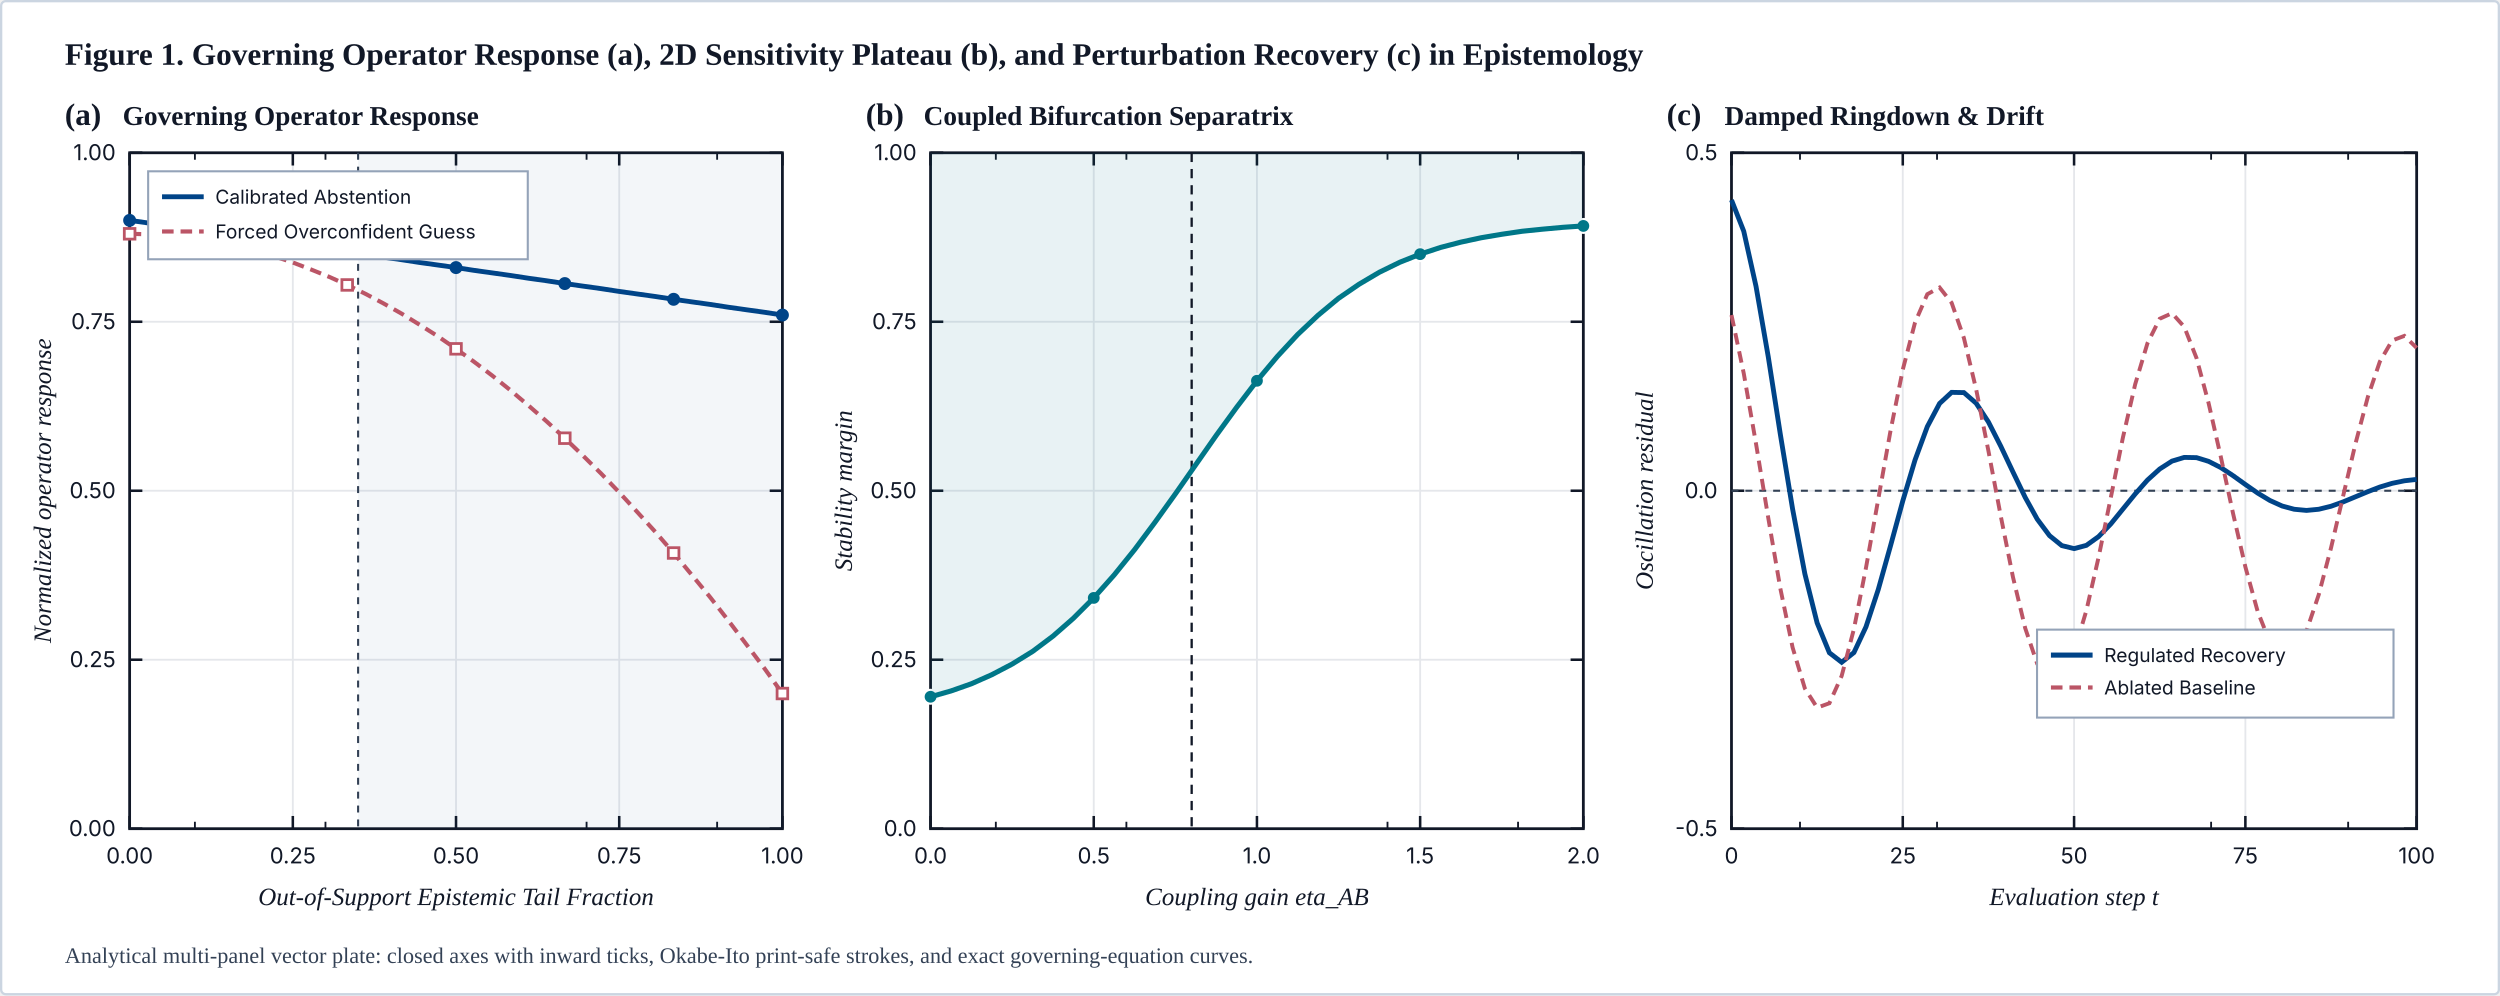
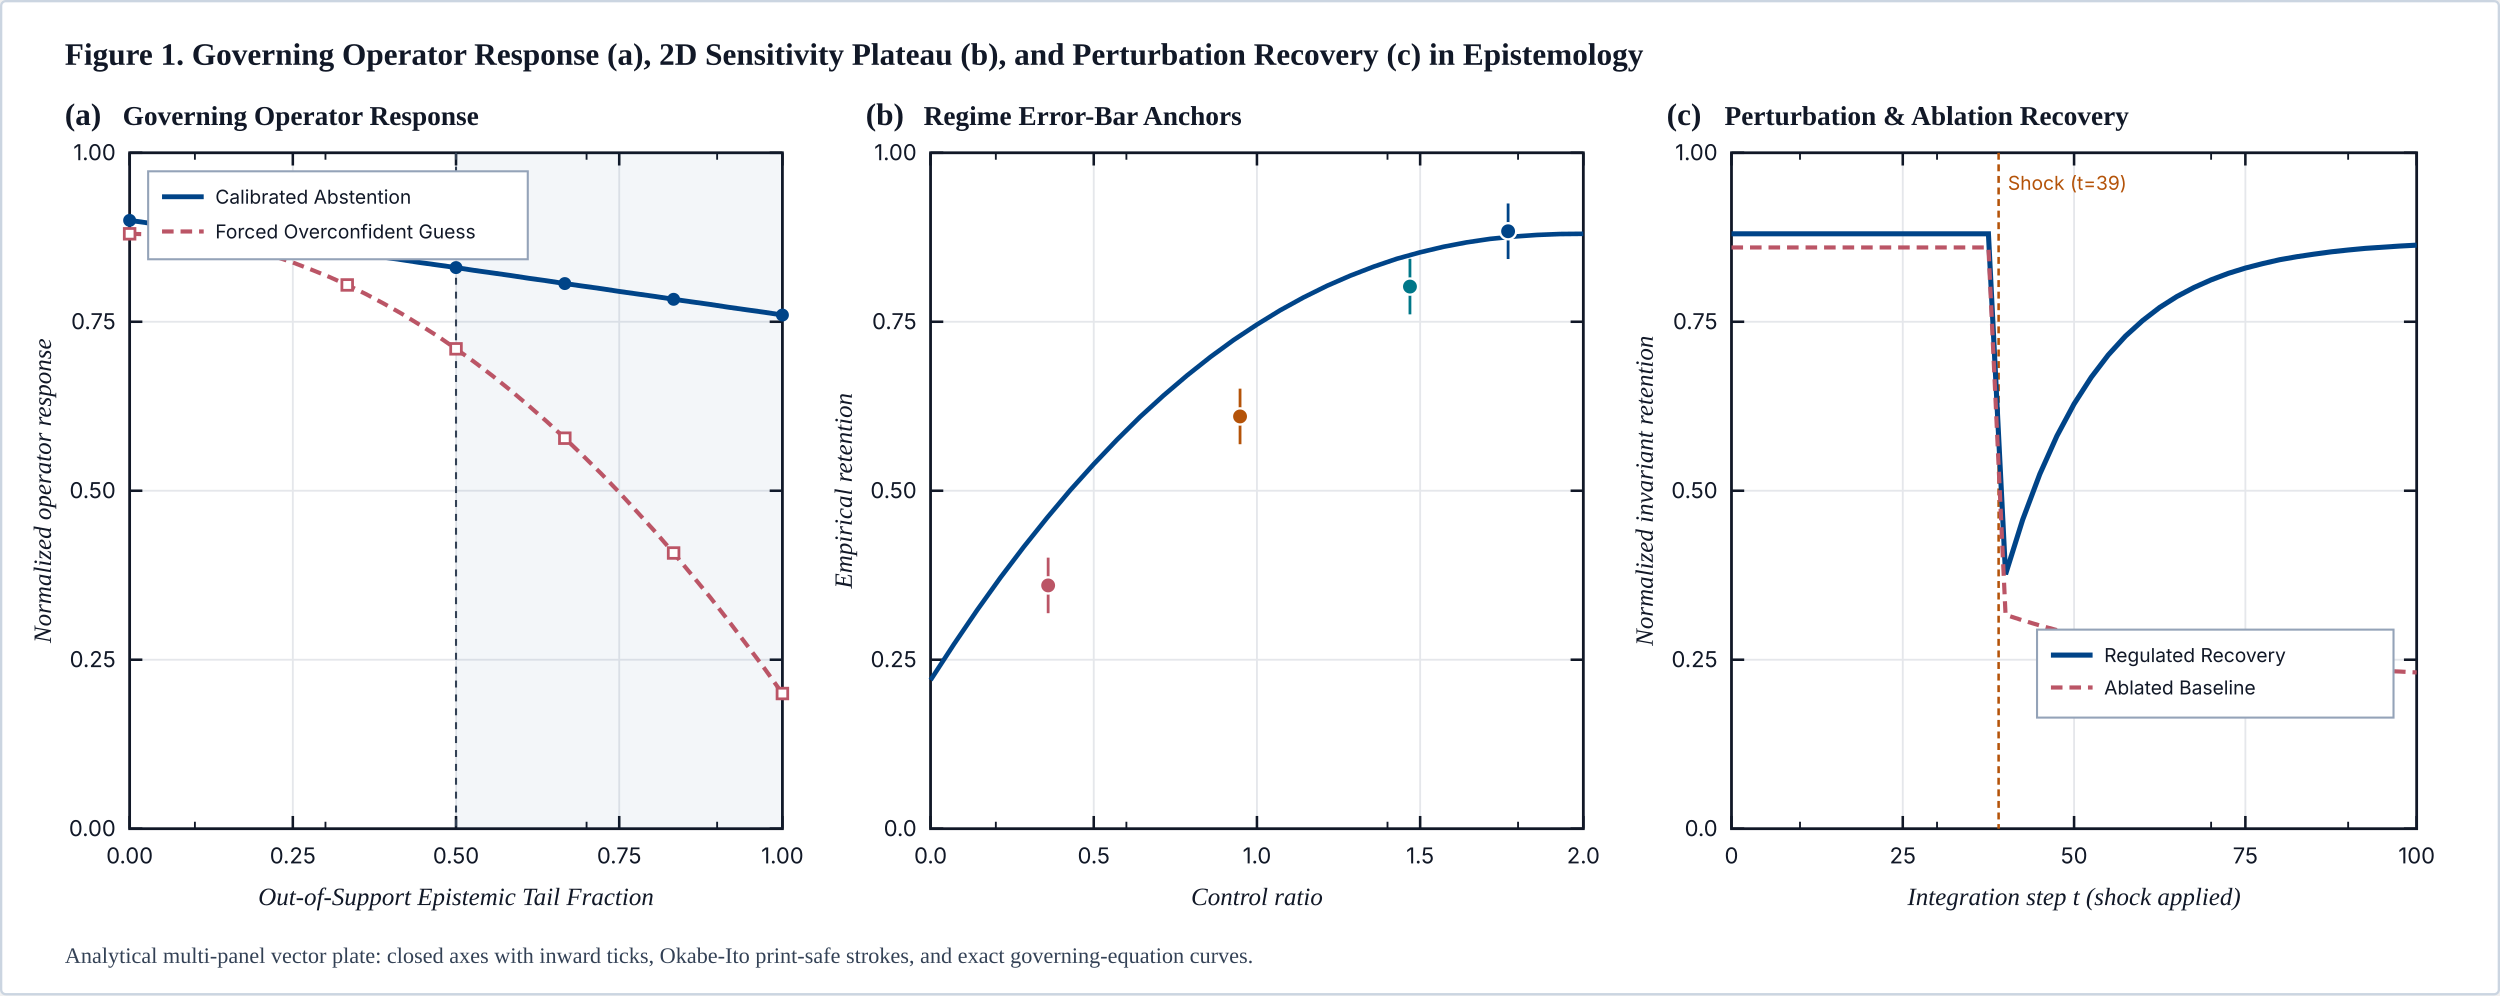
<svg xmlns="http://www.w3.org/2000/svg" viewBox="0 0 1080 430" width="1080" height="430" role="img" data-figure-style="journal-multipanel">
  <rect x="0.5" y="0.5" width="1079" height="429" rx="2" fill="#ffffff" stroke="#cbd5e1" stroke-width="1" />
  <text x="28" y="28" fill="#111827" font-family="Georgia, 'Times New Roman', serif" font-size="13.5" font-weight="700">Figure 1. Governing Operator Response (a), 2D Sensitivity Plateau (b), and Perturbation Recovery (c) in Epistemology</text>
  <text x="28.0" y="54.0" fill="#111827" font-family="Georgia, 'Times New Roman', serif" font-size="13.5" font-weight="700">(a)</text>
  <text x="53.0" y="54.0" fill="#111827" font-family="Georgia, 'Times New Roman', serif" font-size="11.8" font-weight="600">Governing Operator Response</text>
  <line x1="56.0" y1="358.0" x2="338.0" y2="358.0" stroke="#e5e7eb" stroke-width="0.8" />
  <line x1="56.0" y1="285.0" x2="338.0" y2="285.0" stroke="#e5e7eb" stroke-width="0.8" />
  <line x1="56.0" y1="212.0" x2="338.0" y2="212.0" stroke="#e5e7eb" stroke-width="0.8" />
  <line x1="56.0" y1="139.0" x2="338.0" y2="139.0" stroke="#e5e7eb" stroke-width="0.8" />
  <line x1="56.0" y1="66.0" x2="338.0" y2="66.0" stroke="#e5e7eb" stroke-width="0.8" />
  <line x1="56.0" y1="66.0" x2="56.0" y2="358.0" stroke="#e5e7eb" stroke-width="0.8" />
  <line x1="126.5" y1="66.0" x2="126.5" y2="358.0" stroke="#e5e7eb" stroke-width="0.8" />
  <line x1="197.0" y1="66.0" x2="197.0" y2="358.0" stroke="#e5e7eb" stroke-width="0.8" />
  <line x1="267.5" y1="66.0" x2="267.5" y2="358.0" stroke="#e5e7eb" stroke-width="0.8" />
  <line x1="338.0" y1="66.0" x2="338.0" y2="358.0" stroke="#e5e7eb" stroke-width="0.8" />
  <rect x="56.0" y="66.0" width="282.0" height="292.0" fill="none" stroke="#111827" stroke-width="1.2" />
  <line x1="56.0" y1="358.0" x2="56.0" y2="352.5" stroke="#111827" stroke-width="1.1" />
  <line x1="56.0" y1="66.0" x2="56.0" y2="71.5" stroke="#111827" stroke-width="1.1" />
  <text x="56.0" y="373.0" text-anchor="middle" fill="#111827" font-family="Inter, 'Helvetica Neue', Arial, sans-serif" font-size="9.5">0.00</text>
  <line x1="126.5" y1="358.0" x2="126.5" y2="352.5" stroke="#111827" stroke-width="1.1" />
  <line x1="126.5" y1="66.0" x2="126.5" y2="71.5" stroke="#111827" stroke-width="1.1" />
  <text x="126.5" y="373.0" text-anchor="middle" fill="#111827" font-family="Inter, 'Helvetica Neue', Arial, sans-serif" font-size="9.5">0.25</text>
  <line x1="197.0" y1="358.0" x2="197.0" y2="352.5" stroke="#111827" stroke-width="1.1" />
  <line x1="197.0" y1="66.0" x2="197.0" y2="71.5" stroke="#111827" stroke-width="1.1" />
  <text x="197.0" y="373.0" text-anchor="middle" fill="#111827" font-family="Inter, 'Helvetica Neue', Arial, sans-serif" font-size="9.5">0.50</text>
  <line x1="267.5" y1="358.0" x2="267.5" y2="352.5" stroke="#111827" stroke-width="1.1" />
  <line x1="267.5" y1="66.0" x2="267.5" y2="71.5" stroke="#111827" stroke-width="1.1" />
  <text x="267.5" y="373.0" text-anchor="middle" fill="#111827" font-family="Inter, 'Helvetica Neue', Arial, sans-serif" font-size="9.5">0.75</text>
  <line x1="338.0" y1="358.0" x2="338.0" y2="352.5" stroke="#111827" stroke-width="1.1" />
  <line x1="338.0" y1="66.0" x2="338.0" y2="71.5" stroke="#111827" stroke-width="1.1" />
  <text x="338.0" y="373.0" text-anchor="middle" fill="#111827" font-family="Inter, 'Helvetica Neue', Arial, sans-serif" font-size="9.5">1.00</text>
  <line x1="84.2" y1="358.0" x2="84.2" y2="355.0" stroke="#111827" stroke-width="0.8" />
  <line x1="84.2" y1="66.0" x2="84.2" y2="69.0" stroke="#111827" stroke-width="0.8" />
  <line x1="140.6" y1="358.0" x2="140.6" y2="355.0" stroke="#111827" stroke-width="0.8" />
  <line x1="140.6" y1="66.0" x2="140.6" y2="69.0" stroke="#111827" stroke-width="0.8" />
  <line x1="197.0" y1="358.0" x2="197.0" y2="355.0" stroke="#111827" stroke-width="0.8" />
  <line x1="197.0" y1="66.0" x2="197.0" y2="69.0" stroke="#111827" stroke-width="0.8" />
  <line x1="253.4" y1="358.0" x2="253.4" y2="355.0" stroke="#111827" stroke-width="0.8" />
  <line x1="253.4" y1="66.0" x2="253.4" y2="69.0" stroke="#111827" stroke-width="0.8" />
  <line x1="309.8" y1="358.0" x2="309.8" y2="355.0" stroke="#111827" stroke-width="0.8" />
  <line x1="309.8" y1="66.0" x2="309.8" y2="69.0" stroke="#111827" stroke-width="0.8" />
  <line x1="56.0" y1="358.0" x2="61.5" y2="358.0" stroke="#111827" stroke-width="1.1" />
  <line x1="338.0" y1="358.0" x2="332.5" y2="358.0" stroke="#111827" stroke-width="1.1" />
  <text x="50.0" y="361.2" text-anchor="end" fill="#111827" font-family="Inter, 'Helvetica Neue', Arial, sans-serif" font-size="9.5">0.00</text>
  <line x1="56.0" y1="285.0" x2="61.5" y2="285.0" stroke="#111827" stroke-width="1.1" />
  <line x1="338.0" y1="285.0" x2="332.5" y2="285.0" stroke="#111827" stroke-width="1.1" />
  <text x="50.0" y="288.2" text-anchor="end" fill="#111827" font-family="Inter, 'Helvetica Neue', Arial, sans-serif" font-size="9.5">0.25</text>
  <line x1="56.0" y1="212.0" x2="61.5" y2="212.0" stroke="#111827" stroke-width="1.1" />
  <line x1="338.0" y1="212.0" x2="332.5" y2="212.0" stroke="#111827" stroke-width="1.1" />
  <text x="50.0" y="215.2" text-anchor="end" fill="#111827" font-family="Inter, 'Helvetica Neue', Arial, sans-serif" font-size="9.5">0.50</text>
  <line x1="56.0" y1="139.0" x2="61.5" y2="139.0" stroke="#111827" stroke-width="1.1" />
  <line x1="338.0" y1="139.0" x2="332.5" y2="139.0" stroke="#111827" stroke-width="1.1" />
  <text x="50.0" y="142.2" text-anchor="end" fill="#111827" font-family="Inter, 'Helvetica Neue', Arial, sans-serif" font-size="9.5">0.75</text>
  <line x1="56.0" y1="66.0" x2="61.5" y2="66.0" stroke="#111827" stroke-width="1.1" />
  <line x1="338.0" y1="66.0" x2="332.5" y2="66.0" stroke="#111827" stroke-width="1.1" />
  <text x="50.0" y="69.2" text-anchor="end" fill="#111827" font-family="Inter, 'Helvetica Neue', Arial, sans-serif" font-size="9.5">1.00</text>
  <text x="197.0" y="391.0" text-anchor="middle" fill="#111827" font-family="Georgia, 'Times New Roman', serif" font-size="10.8" font-style="italic">Out-of-Support Epistemic Tail Fraction</text>
  <text x="22.0" y="212.0" text-anchor="middle" transform="rotate(-90 22.0 212.0)" fill="#111827" font-family="Georgia, 'Times New Roman', serif" font-size="10.8" font-style="italic">Normalized operator response</text>
-   <rect x="154.7" y="66.0" width="183.3" height="292.0" fill="#004488" fill-opacity="0.05" />
-   <line x1="154.7" y1="66.0" x2="154.7" y2="358.0" stroke="#334155" stroke-width="0.9" stroke-dasharray="3 3" />
+   <rect x="197.0" y="66.0" width="141.0" height="292.0" fill="#004488" fill-opacity="0.05" />
+   <line x1="197.0" y1="66.0" x2="197.0" y2="358.0" stroke="#334155" stroke-width="0.9" stroke-dasharray="3 3" />
  <path d="M56.0,95.2 L63.8,96.3 L71.7,97.5 L79.5,98.6 L87.3,99.7 L95.2,100.9 L103.0,102.0 L110.8,103.1 L118.7,104.3 L126.5,105.4 L134.3,106.6 L142.2,107.7 L150.0,108.8 L157.8,110.0 L165.7,111.1 L173.5,112.2 L181.3,113.4 L189.2,114.5 L197.0,115.6 L204.8,116.8 L212.7,117.9 L220.5,119.0 L228.3,120.2 L236.2,121.3 L244.0,122.5 L251.8,123.6 L259.7,124.7 L267.5,125.9 L275.3,127.0 L283.2,128.1 L291.0,129.3 L298.8,130.4 L306.7,131.5 L314.5,132.7 L322.3,133.8 L330.2,134.9 L338.0,136.1" fill="none" stroke="#004488" stroke-width="2.1" />
  <path d="M56.0,101.0 L63.8,101.2 L71.7,101.7 L79.5,102.4 L87.3,103.5 L95.2,104.9 L103.0,106.6 L110.8,108.5 L118.7,110.8 L126.5,113.4 L134.3,116.4 L142.2,119.6 L150.0,123.1 L157.8,126.9 L165.7,131.1 L173.5,135.5 L181.3,140.3 L189.2,145.3 L197.0,150.7 L204.8,156.3 L212.7,162.3 L220.5,168.6 L228.3,175.2 L236.2,182.1 L244.0,189.3 L251.8,196.8 L259.7,204.6 L267.5,212.7 L275.3,221.2 L283.2,229.9 L291.0,238.9 L298.8,248.3 L306.7,257.9 L314.5,267.9 L322.3,278.2 L330.2,288.7 L338.0,299.6" fill="none" stroke="#bb5566" stroke-width="1.8" stroke-dasharray="5 3" />
  <circle cx="56.0" cy="95.2" r="2.8" fill="#004488" />
  <rect x="53.7" y="98.7" width="4.6" height="4.6" fill="#ffffff" stroke="#bb5566" stroke-width="1.2" />
  <circle cx="103.0" cy="102.0" r="2.8" fill="#004488" />
  <rect x="100.7" y="104.3" width="4.6" height="4.6" fill="#ffffff" stroke="#bb5566" stroke-width="1.2" />
  <circle cx="150.0" cy="108.8" r="2.8" fill="#004488" />
  <rect x="147.7" y="120.8" width="4.6" height="4.6" fill="#ffffff" stroke="#bb5566" stroke-width="1.2" />
  <circle cx="197.0" cy="115.6" r="2.8" fill="#004488" />
  <rect x="194.7" y="148.4" width="4.6" height="4.6" fill="#ffffff" stroke="#bb5566" stroke-width="1.2" />
  <circle cx="244.0" cy="122.5" r="2.8" fill="#004488" />
  <rect x="241.7" y="187.0" width="4.6" height="4.6" fill="#ffffff" stroke="#bb5566" stroke-width="1.2" />
  <circle cx="291.0" cy="129.3" r="2.8" fill="#004488" />
  <rect x="288.7" y="236.6" width="4.6" height="4.6" fill="#ffffff" stroke="#bb5566" stroke-width="1.2" />
  <circle cx="338.0" cy="136.1" r="2.8" fill="#004488" />
  <rect x="335.7" y="297.3" width="4.6" height="4.6" fill="#ffffff" stroke="#bb5566" stroke-width="1.2" />
  <rect x="64.0" y="74.0" width="164" height="38" fill="#ffffff" stroke="#94a3b8" stroke-width="0.9" />
  <line x1="70.0" y1="85.0" x2="88.0" y2="85.0" stroke="#004488" stroke-width="2.1" />
  <text x="93.0" y="88.0" fill="#111827" font-family="Inter, 'Helvetica Neue', Arial, sans-serif" font-size="8.3">Calibrated Abstention</text>
  <line x1="70.0" y1="100.0" x2="88.0" y2="100.0" stroke="#bb5566" stroke-width="1.8" stroke-dasharray="5 3" />
  <text x="93.0" y="103.0" fill="#111827" font-family="Inter, 'Helvetica Neue', Arial, sans-serif" font-size="8.3">Forced Overconfident Guess</text>
  <text x="374.0" y="54.0" fill="#111827" font-family="Georgia, 'Times New Roman', serif" font-size="13.5" font-weight="700">(b)</text>
-   <text x="399.0" y="54.0" fill="#111827" font-family="Georgia, 'Times New Roman', serif" font-size="11.8" font-weight="600">Coupled Bifurcation Separatrix</text>
+   <text x="399.0" y="54.0" fill="#111827" font-family="Georgia, 'Times New Roman', serif" font-size="11.8" font-weight="600">Regime Error-Bar Anchors</text>
  <line x1="402.0" y1="358.0" x2="684.0" y2="358.0" stroke="#e5e7eb" stroke-width="0.8" />
  <line x1="402.0" y1="285.0" x2="684.0" y2="285.0" stroke="#e5e7eb" stroke-width="0.8" />
  <line x1="402.0" y1="212.0" x2="684.0" y2="212.0" stroke="#e5e7eb" stroke-width="0.8" />
  <line x1="402.0" y1="139.0" x2="684.0" y2="139.0" stroke="#e5e7eb" stroke-width="0.8" />
  <line x1="402.0" y1="66.0" x2="684.0" y2="66.0" stroke="#e5e7eb" stroke-width="0.8" />
  <line x1="402.0" y1="66.0" x2="402.0" y2="358.0" stroke="#e5e7eb" stroke-width="0.8" />
  <line x1="472.5" y1="66.0" x2="472.5" y2="358.0" stroke="#e5e7eb" stroke-width="0.8" />
  <line x1="543.0" y1="66.0" x2="543.0" y2="358.0" stroke="#e5e7eb" stroke-width="0.8" />
  <line x1="613.5" y1="66.0" x2="613.5" y2="358.0" stroke="#e5e7eb" stroke-width="0.8" />
  <line x1="684.0" y1="66.0" x2="684.0" y2="358.0" stroke="#e5e7eb" stroke-width="0.8" />
  <rect x="402.0" y="66.0" width="282.0" height="292.0" fill="none" stroke="#111827" stroke-width="1.2" />
  <line x1="402.0" y1="358.0" x2="402.0" y2="352.5" stroke="#111827" stroke-width="1.1" />
  <line x1="402.0" y1="66.0" x2="402.0" y2="71.5" stroke="#111827" stroke-width="1.1" />
  <text x="402.0" y="373.0" text-anchor="middle" fill="#111827" font-family="Inter, 'Helvetica Neue', Arial, sans-serif" font-size="9.5">0.0</text>
  <line x1="472.5" y1="358.0" x2="472.5" y2="352.5" stroke="#111827" stroke-width="1.1" />
  <line x1="472.5" y1="66.0" x2="472.5" y2="71.5" stroke="#111827" stroke-width="1.1" />
  <text x="472.5" y="373.0" text-anchor="middle" fill="#111827" font-family="Inter, 'Helvetica Neue', Arial, sans-serif" font-size="9.5">0.5</text>
  <line x1="543.0" y1="358.0" x2="543.0" y2="352.5" stroke="#111827" stroke-width="1.1" />
  <line x1="543.0" y1="66.0" x2="543.0" y2="71.5" stroke="#111827" stroke-width="1.1" />
  <text x="543.0" y="373.0" text-anchor="middle" fill="#111827" font-family="Inter, 'Helvetica Neue', Arial, sans-serif" font-size="9.5">1.0</text>
  <line x1="613.5" y1="358.0" x2="613.5" y2="352.5" stroke="#111827" stroke-width="1.1" />
  <line x1="613.5" y1="66.0" x2="613.5" y2="71.5" stroke="#111827" stroke-width="1.1" />
  <text x="613.5" y="373.0" text-anchor="middle" fill="#111827" font-family="Inter, 'Helvetica Neue', Arial, sans-serif" font-size="9.5">1.5</text>
  <line x1="684.0" y1="358.0" x2="684.0" y2="352.5" stroke="#111827" stroke-width="1.1" />
  <line x1="684.0" y1="66.0" x2="684.0" y2="71.5" stroke="#111827" stroke-width="1.1" />
  <text x="684.0" y="373.0" text-anchor="middle" fill="#111827" font-family="Inter, 'Helvetica Neue', Arial, sans-serif" font-size="9.5">2.0</text>
  <line x1="430.2" y1="358.0" x2="430.2" y2="355.0" stroke="#111827" stroke-width="0.8" />
  <line x1="430.2" y1="66.0" x2="430.2" y2="69.0" stroke="#111827" stroke-width="0.8" />
  <line x1="486.6" y1="358.0" x2="486.6" y2="355.0" stroke="#111827" stroke-width="0.8" />
  <line x1="486.6" y1="66.0" x2="486.6" y2="69.0" stroke="#111827" stroke-width="0.8" />
  <line x1="543.0" y1="358.0" x2="543.0" y2="355.0" stroke="#111827" stroke-width="0.8" />
  <line x1="543.0" y1="66.0" x2="543.0" y2="69.0" stroke="#111827" stroke-width="0.8" />
  <line x1="599.4" y1="358.0" x2="599.4" y2="355.0" stroke="#111827" stroke-width="0.8" />
  <line x1="599.4" y1="66.0" x2="599.4" y2="69.0" stroke="#111827" stroke-width="0.8" />
  <line x1="655.8" y1="358.0" x2="655.8" y2="355.0" stroke="#111827" stroke-width="0.8" />
  <line x1="655.8" y1="66.0" x2="655.8" y2="69.0" stroke="#111827" stroke-width="0.8" />
  <line x1="402.0" y1="358.0" x2="407.5" y2="358.0" stroke="#111827" stroke-width="1.1" />
  <line x1="684.0" y1="358.0" x2="678.5" y2="358.0" stroke="#111827" stroke-width="1.1" />
  <text x="396.0" y="361.2" text-anchor="end" fill="#111827" font-family="Inter, 'Helvetica Neue', Arial, sans-serif" font-size="9.5">0.0</text>
  <line x1="402.0" y1="285.0" x2="407.5" y2="285.0" stroke="#111827" stroke-width="1.1" />
  <line x1="684.0" y1="285.0" x2="678.5" y2="285.0" stroke="#111827" stroke-width="1.1" />
  <text x="396.0" y="288.2" text-anchor="end" fill="#111827" font-family="Inter, 'Helvetica Neue', Arial, sans-serif" font-size="9.5">0.25</text>
  <line x1="402.0" y1="212.0" x2="407.5" y2="212.0" stroke="#111827" stroke-width="1.1" />
  <line x1="684.0" y1="212.0" x2="678.5" y2="212.0" stroke="#111827" stroke-width="1.1" />
  <text x="396.0" y="215.2" text-anchor="end" fill="#111827" font-family="Inter, 'Helvetica Neue', Arial, sans-serif" font-size="9.5">0.50</text>
  <line x1="402.0" y1="139.0" x2="407.5" y2="139.0" stroke="#111827" stroke-width="1.1" />
  <line x1="684.0" y1="139.0" x2="678.5" y2="139.0" stroke="#111827" stroke-width="1.1" />
  <text x="396.0" y="142.2" text-anchor="end" fill="#111827" font-family="Inter, 'Helvetica Neue', Arial, sans-serif" font-size="9.5">0.75</text>
  <line x1="402.0" y1="66.0" x2="407.5" y2="66.0" stroke="#111827" stroke-width="1.1" />
  <line x1="684.0" y1="66.0" x2="678.5" y2="66.0" stroke="#111827" stroke-width="1.1" />
  <text x="396.0" y="69.2" text-anchor="end" fill="#111827" font-family="Inter, 'Helvetica Neue', Arial, sans-serif" font-size="9.5">1.00</text>
-   <text x="543.0" y="391.0" text-anchor="middle" fill="#111827" font-family="Georgia, 'Times New Roman', serif" font-size="10.8" font-style="italic">Coupling gain eta_AB</text>
-   <text x="368.0" y="212.0" text-anchor="middle" transform="rotate(-90 368.0 212.0)" fill="#111827" font-family="Georgia, 'Times New Roman', serif" font-size="10.8" font-style="italic">Stability margin</text>
-   <circle cx="402.0" cy="301.0" r="3.0" fill="#007788" stroke="#ffffff" stroke-width="0.9" />
-   <circle cx="472.5" cy="258.3" r="3.0" fill="#007788" stroke="#ffffff" stroke-width="0.9" />
-   <circle cx="543.0" cy="164.5" r="3.0" fill="#007788" stroke="#ffffff" stroke-width="0.9" />
-   <circle cx="613.5" cy="109.8" r="3.0" fill="#007788" stroke="#ffffff" stroke-width="0.9" />
-   <circle cx="684.0" cy="97.6" r="3.0" fill="#007788" stroke="#ffffff" stroke-width="0.9" />
-   <polygon points="402.0,66.0 402.0,301.0 410.8,298.5 419.6,295.4 428.4,291.5 437.2,286.9 446.1,281.4 454.9,274.8 463.7,267.1 472.5,258.3 481.3,248.4 490.1,237.5 498.9,225.7 507.8,213.3 516.6,200.7 525.4,188.1 534.2,176.0 543.0,164.5 551.8,154.0 560.6,144.5 569.4,136.2 578.2,128.9 587.1,122.8 595.9,117.6 604.7,113.3 613.5,109.8 622.3,106.9 631.1,104.6 639.9,102.7 648.8,101.2 657.6,99.9 666.4,99.0 675.2,98.2 684.0,97.6 684.0,66.0" fill="#007788" fill-opacity="0.09" />
-   <line x1="514.8" y1="66.0" x2="514.8" y2="358.0" stroke="#111827" stroke-width="1.0" stroke-dasharray="4 3" />
-   <path d="M402.0,301.0 L410.8,298.5 L419.6,295.4 L428.4,291.5 L437.2,286.9 L446.1,281.4 L454.9,274.8 L463.7,267.1 L472.5,258.3 L481.3,248.4 L490.1,237.5 L498.9,225.7 L507.8,213.3 L516.6,200.7 L525.4,188.1 L534.2,176.0 L543.0,164.5 L551.8,154.0 L560.6,144.5 L569.4,136.2 L578.2,128.9 L587.1,122.8 L595.9,117.6 L604.7,113.3 L613.5,109.8 L622.3,106.9 L631.1,104.6 L639.9,102.7 L648.8,101.2 L657.6,99.9 L666.4,99.0 L675.2,98.2 L684.0,97.6" fill="none" stroke="#007788" stroke-width="2.2" />
+   <text x="543.0" y="391.0" text-anchor="middle" fill="#111827" font-family="Georgia, 'Times New Roman', serif" font-size="10.8" font-style="italic">Control ratio</text>
+   <text x="368.0" y="212.0" text-anchor="middle" transform="rotate(-90 368.0 212.0)" fill="#111827" font-family="Georgia, 'Times New Roman', serif" font-size="10.8" font-style="italic">Empirical retention</text>
+   <path d="M402.0,293.8 L412.1,278.3 L422.1,263.6 L432.2,249.5 L442.3,236.2 L452.4,223.6 L462.4,211.7 L472.5,200.5 L482.6,189.9 L492.6,180.0 L502.7,170.8 L512.8,162.2 L522.9,154.2 L532.9,146.9 L543.0,140.2 L553.1,134.0 L563.1,128.5 L573.2,123.5 L583.3,119.1 L593.4,115.2 L603.4,111.8 L613.5,109.0 L623.6,106.6 L633.6,104.7 L643.7,103.2 L653.8,102.2 L663.9,101.5 L673.9,101.1 L684.0,101.0" fill="none" stroke="#004488" stroke-width="2.0" />
+   <line x1="452.8" y1="240.9" x2="452.8" y2="264.9" stroke="#bb5566" stroke-width="1.2" />
+   <circle cx="452.8" cy="252.9" r="3.5" fill="#bb5566" stroke="#ffffff" stroke-width="1" />
+   <line x1="535.7" y1="167.9" x2="535.7" y2="191.9" stroke="#b45309" stroke-width="1.2" />
+   <circle cx="535.7" cy="179.9" r="3.5" fill="#b45309" stroke="#ffffff" stroke-width="1" />
+   <line x1="609.1" y1="111.8" x2="609.1" y2="135.8" stroke="#007788" stroke-width="1.2" />
+   <circle cx="609.1" cy="123.8" r="3.5" fill="#007788" stroke="#ffffff" stroke-width="1" />
+   <line x1="651.5" y1="87.9" x2="651.5" y2="111.9" stroke="#004488" stroke-width="1.2" />
+   <circle cx="651.5" cy="99.9" r="3.5" fill="#004488" stroke="#ffffff" stroke-width="1" />
  <text x="720.0" y="54.0" fill="#111827" font-family="Georgia, 'Times New Roman', serif" font-size="13.5" font-weight="700">(c)</text>
-   <text x="745.0" y="54.0" fill="#111827" font-family="Georgia, 'Times New Roman', serif" font-size="11.8" font-weight="600">Damped Ringdown &amp; Drift</text>
+   <text x="745.0" y="54.0" fill="#111827" font-family="Georgia, 'Times New Roman', serif" font-size="11.8" font-weight="600">Perturbation &amp; Ablation Recovery</text>
  <line x1="748.0" y1="358.0" x2="1044.0" y2="358.0" stroke="#e5e7eb" stroke-width="0.8" />
+   <line x1="748.0" y1="285.0" x2="1044.0" y2="285.0" stroke="#e5e7eb" stroke-width="0.8" />
  <line x1="748.0" y1="212.0" x2="1044.0" y2="212.0" stroke="#e5e7eb" stroke-width="0.8" />
+   <line x1="748.0" y1="139.0" x2="1044.0" y2="139.0" stroke="#e5e7eb" stroke-width="0.8" />
  <line x1="748.0" y1="66.0" x2="1044.0" y2="66.0" stroke="#e5e7eb" stroke-width="0.8" />
  <line x1="748.0" y1="66.0" x2="748.0" y2="358.0" stroke="#e5e7eb" stroke-width="0.8" />
  <line x1="822.0" y1="66.0" x2="822.0" y2="358.0" stroke="#e5e7eb" stroke-width="0.8" />
  <line x1="896.0" y1="66.0" x2="896.0" y2="358.0" stroke="#e5e7eb" stroke-width="0.8" />
  <line x1="970.0" y1="66.0" x2="970.0" y2="358.0" stroke="#e5e7eb" stroke-width="0.8" />
  <line x1="1044.0" y1="66.0" x2="1044.0" y2="358.0" stroke="#e5e7eb" stroke-width="0.8" />
  <rect x="748.0" y="66.0" width="296.0" height="292.0" fill="none" stroke="#111827" stroke-width="1.2" />
  <line x1="748.0" y1="358.0" x2="748.0" y2="352.5" stroke="#111827" stroke-width="1.1" />
  <line x1="748.0" y1="66.0" x2="748.0" y2="71.5" stroke="#111827" stroke-width="1.1" />
  <text x="748.0" y="373.0" text-anchor="middle" fill="#111827" font-family="Inter, 'Helvetica Neue', Arial, sans-serif" font-size="9.5">0</text>
  <line x1="822.0" y1="358.0" x2="822.0" y2="352.5" stroke="#111827" stroke-width="1.1" />
  <line x1="822.0" y1="66.0" x2="822.0" y2="71.5" stroke="#111827" stroke-width="1.1" />
  <text x="822.0" y="373.0" text-anchor="middle" fill="#111827" font-family="Inter, 'Helvetica Neue', Arial, sans-serif" font-size="9.5">25</text>
  <line x1="896.0" y1="358.0" x2="896.0" y2="352.5" stroke="#111827" stroke-width="1.1" />
  <line x1="896.0" y1="66.0" x2="896.0" y2="71.5" stroke="#111827" stroke-width="1.1" />
  <text x="896.0" y="373.0" text-anchor="middle" fill="#111827" font-family="Inter, 'Helvetica Neue', Arial, sans-serif" font-size="9.5">50</text>
  <line x1="970.0" y1="358.0" x2="970.0" y2="352.5" stroke="#111827" stroke-width="1.1" />
  <line x1="970.0" y1="66.0" x2="970.0" y2="71.5" stroke="#111827" stroke-width="1.1" />
  <text x="970.0" y="373.0" text-anchor="middle" fill="#111827" font-family="Inter, 'Helvetica Neue', Arial, sans-serif" font-size="9.5">75</text>
  <line x1="1044.0" y1="358.0" x2="1044.0" y2="352.5" stroke="#111827" stroke-width="1.1" />
  <line x1="1044.0" y1="66.0" x2="1044.0" y2="71.5" stroke="#111827" stroke-width="1.1" />
  <text x="1044.0" y="373.0" text-anchor="middle" fill="#111827" font-family="Inter, 'Helvetica Neue', Arial, sans-serif" font-size="9.5">100</text>
  <line x1="777.6" y1="358.0" x2="777.6" y2="355.0" stroke="#111827" stroke-width="0.8" />
  <line x1="777.6" y1="66.0" x2="777.6" y2="69.0" stroke="#111827" stroke-width="0.8" />
  <line x1="836.8" y1="358.0" x2="836.8" y2="355.0" stroke="#111827" stroke-width="0.8" />
  <line x1="836.8" y1="66.0" x2="836.8" y2="69.0" stroke="#111827" stroke-width="0.8" />
  <line x1="896.0" y1="358.0" x2="896.0" y2="355.0" stroke="#111827" stroke-width="0.8" />
  <line x1="896.0" y1="66.0" x2="896.0" y2="69.0" stroke="#111827" stroke-width="0.8" />
  <line x1="955.2" y1="358.0" x2="955.2" y2="355.0" stroke="#111827" stroke-width="0.8" />
  <line x1="955.2" y1="66.0" x2="955.2" y2="69.0" stroke="#111827" stroke-width="0.8" />
  <line x1="1014.4" y1="358.0" x2="1014.4" y2="355.0" stroke="#111827" stroke-width="0.8" />
  <line x1="1014.4" y1="66.0" x2="1014.4" y2="69.0" stroke="#111827" stroke-width="0.8" />
  <line x1="748.0" y1="358.0" x2="753.5" y2="358.0" stroke="#111827" stroke-width="1.1" />
  <line x1="1044.0" y1="358.0" x2="1038.5" y2="358.0" stroke="#111827" stroke-width="1.1" />
-   <text x="742.0" y="361.2" text-anchor="end" fill="#111827" font-family="Inter, 'Helvetica Neue', Arial, sans-serif" font-size="9.5">-0.5</text>
+   <text x="742.0" y="361.2" text-anchor="end" fill="#111827" font-family="Inter, 'Helvetica Neue', Arial, sans-serif" font-size="9.5">0.0</text>
+   <line x1="748.0" y1="285.0" x2="753.5" y2="285.0" stroke="#111827" stroke-width="1.1" />
+   <line x1="1044.0" y1="285.0" x2="1038.5" y2="285.0" stroke="#111827" stroke-width="1.1" />
+   <text x="742.0" y="288.2" text-anchor="end" fill="#111827" font-family="Inter, 'Helvetica Neue', Arial, sans-serif" font-size="9.5">0.25</text>
  <line x1="748.0" y1="212.0" x2="753.5" y2="212.0" stroke="#111827" stroke-width="1.1" />
  <line x1="1044.0" y1="212.0" x2="1038.5" y2="212.0" stroke="#111827" stroke-width="1.1" />
-   <text x="742.0" y="215.2" text-anchor="end" fill="#111827" font-family="Inter, 'Helvetica Neue', Arial, sans-serif" font-size="9.5">0.0</text>
+   <text x="742.0" y="215.2" text-anchor="end" fill="#111827" font-family="Inter, 'Helvetica Neue', Arial, sans-serif" font-size="9.5">0.50</text>
+   <line x1="748.0" y1="139.0" x2="753.5" y2="139.0" stroke="#111827" stroke-width="1.1" />
+   <line x1="1044.0" y1="139.0" x2="1038.5" y2="139.0" stroke="#111827" stroke-width="1.1" />
+   <text x="742.0" y="142.2" text-anchor="end" fill="#111827" font-family="Inter, 'Helvetica Neue', Arial, sans-serif" font-size="9.5">0.75</text>
  <line x1="748.0" y1="66.0" x2="753.5" y2="66.0" stroke="#111827" stroke-width="1.1" />
  <line x1="1044.0" y1="66.0" x2="1038.5" y2="66.0" stroke="#111827" stroke-width="1.1" />
-   <text x="742.0" y="69.2" text-anchor="end" fill="#111827" font-family="Inter, 'Helvetica Neue', Arial, sans-serif" font-size="9.5">0.5</text>
-   <text x="896.0" y="391.0" text-anchor="middle" fill="#111827" font-family="Georgia, 'Times New Roman', serif" font-size="10.8" font-style="italic">Evaluation step t</text>
-   <text x="714.0" y="212.0" text-anchor="middle" transform="rotate(-90 714.0 212.0)" fill="#111827" font-family="Georgia, 'Times New Roman', serif" font-size="10.8" font-style="italic">Oscillation residual</text>
-   <line x1="748.0" y1="212.0" x2="1044.0" y2="212.0" stroke="#334155" stroke-width="0.9" stroke-dasharray="3 3" />
-   <path d="M748.0,86.4 L753.3,99.9 L758.6,123.7 L763.9,154.2 L769.1,187.6 L774.4,219.9 L779.7,247.9 L785.0,269.1 L790.3,282.0 L795.6,286.1 L800.9,281.9 L806.1,270.8 L811.4,254.7 L816.7,235.8 L822.0,216.4 L827.3,198.7 L832.6,184.3 L837.9,174.3 L843.1,169.5 L848.4,169.6 L853.7,174.2 L859.0,182.3 L864.3,192.7 L869.6,203.9 L874.9,214.9 L880.1,224.3 L885.4,231.4 L890.7,235.7 L896.0,237.0 L901.3,235.6 L906.6,231.8 L911.9,226.3 L917.1,219.9 L922.4,213.4 L927.7,207.4 L933.0,202.6 L938.3,199.2 L943.6,197.6 L948.9,197.7 L954.1,199.3 L959.4,202.0 L964.7,205.5 L970.0,209.3 L975.3,213.0 L980.6,216.2 L985.9,218.6 L991.1,220.0 L996.4,220.5 L1001.7,220.0 L1007.0,218.7 L1012.3,216.8 L1017.6,214.6 L1022.9,212.4 L1028.1,210.4 L1033.4,208.8 L1038.7,207.7 L1044.0,207.1" fill="none" stroke="#004488" stroke-width="2.1" />
-   <path d="M748.0,136.1 L753.3,161.3 L758.6,191.7 L763.9,223.8 L769.1,254.2 L774.4,279.7 L779.7,297.4 L785.0,305.7 L790.3,303.8 L795.6,292.0 L800.9,271.7 L806.1,245.3 L811.4,215.7 L816.7,186.1 L822.0,159.7 L827.3,139.3 L832.6,127.1 L837.9,124.2 L843.1,130.8 L848.4,146.0 L853.7,168.2 L859.0,194.8 L864.3,222.8 L869.6,249.3 L874.9,271.4 L880.1,286.8 L885.4,293.9 L890.7,292.0 L896.0,281.6 L901.3,263.8 L906.6,240.7 L911.9,214.8 L917.1,189.0 L922.4,166.0 L927.7,148.3 L933.0,137.7 L938.3,135.3 L943.6,141.2 L948.9,154.7 L954.1,174.1 L959.4,197.4 L964.7,221.9 L970.0,244.9 L975.3,264.1 L980.6,277.5 L985.9,283.5 L991.1,281.8 L996.4,272.6 L1001.7,256.9 L1007.0,236.7 L1012.3,214.0 L1017.6,191.5 L1022.9,171.5 L1028.1,156.2 L1033.4,147.1 L1038.7,145.1 L1044.0,150.3" fill="none" stroke="#bb5566" stroke-width="1.7" stroke-dasharray="5 3" />
+   <text x="742.0" y="69.2" text-anchor="end" fill="#111827" font-family="Inter, 'Helvetica Neue', Arial, sans-serif" font-size="9.5">1.00</text>
+   <text x="896.0" y="391.0" text-anchor="middle" fill="#111827" font-family="Georgia, 'Times New Roman', serif" font-size="10.8" font-style="italic">Integration step t (shock applied)</text>
+   <text x="714.0" y="212.0" text-anchor="middle" transform="rotate(-90 714.0 212.0)" fill="#111827" font-family="Georgia, 'Times New Roman', serif" font-size="10.8" font-style="italic">Normalized invariant retention</text>
+   <line x1="863.4" y1="66.0" x2="863.4" y2="358.0" stroke="#b45309" stroke-width="1.1" stroke-dasharray="3 2" />
+   <text x="867.4" y="82.0" fill="#b45309" font-family="Inter, 'Helvetica Neue', Arial, sans-serif" font-size="8.3">Shock (t=39)</text>
+   <path d="M748.0,101.0 L755.4,101.0 L762.8,101.0 L770.2,101.0 L777.6,101.0 L785.0,101.0 L792.4,101.0 L799.8,101.0 L807.2,101.0 L814.6,101.0 L822.0,101.0 L829.4,101.0 L836.8,101.0 L844.2,101.0 L851.6,101.0 L859.0,101.0 L866.4,248.1 L873.8,224.5 L881.2,204.8 L888.6,188.3 L896.0,174.5 L903.4,163.0 L910.8,153.3 L918.2,145.2 L925.6,138.5 L933.0,132.8 L940.4,128.1 L947.8,124.2 L955.2,120.9 L962.6,118.1 L970.0,115.8 L977.4,113.9 L984.8,112.2 L992.2,110.9 L999.6,109.8 L1007.0,108.8 L1014.4,108.0 L1021.8,107.3 L1029.2,106.8 L1036.6,106.3 L1044.0,105.9" fill="none" stroke="#004488" stroke-width="2.2" />
+   <path d="M748.0,106.9 L755.4,106.9 L762.8,106.9 L770.2,106.9 L777.6,106.9 L785.0,106.9 L792.4,106.9 L799.8,106.9 L807.2,106.9 L814.6,106.9 L822.0,106.9 L829.4,106.9 L836.8,106.9 L844.2,106.9 L851.6,106.9 L859.0,106.9 L866.4,265.6 L873.8,268.0 L881.2,270.2 L888.6,272.2 L896.0,274.0 L903.4,275.7 L910.8,277.3 L918.2,278.7 L925.6,280.0 L933.0,281.1 L940.4,282.2 L947.8,283.2 L955.2,284.1 L962.6,284.9 L970.0,285.7 L977.4,286.4 L984.8,287.0 L992.2,287.6 L999.6,288.1 L1007.0,288.6 L1014.4,289.0 L1021.8,289.4 L1029.2,289.8 L1036.6,290.1 L1044.0,290.5" fill="none" stroke="#bb5566" stroke-width="1.8" stroke-dasharray="5 3" />
  <rect x="880.0" y="272.0" width="154" height="38" fill="#ffffff" stroke="#94a3b8" stroke-width="0.9" />
  <line x1="886.0" y1="283.0" x2="904.0" y2="283.0" stroke="#004488" stroke-width="2.2" />
  <text x="909.0" y="286.0" fill="#111827" font-family="Inter, 'Helvetica Neue', Arial, sans-serif" font-size="8.3">Regulated Recovery</text>
  <line x1="886.0" y1="297.0" x2="904.0" y2="297.0" stroke="#bb5566" stroke-width="1.8" stroke-dasharray="5 3" />
  <text x="909.0" y="300.0" fill="#111827" font-family="Inter, 'Helvetica Neue', Arial, sans-serif" font-size="8.3">Ablated Baseline</text>
  <text x="28" y="416" fill="#334155" font-family="Georgia, 'Times New Roman', serif" font-size="9.6"> Analytical multi-panel vector plate: closed axes with inward ticks, Okabe-Ito print-safe strokes, and exact governing-equation curves.</text>
</svg>
